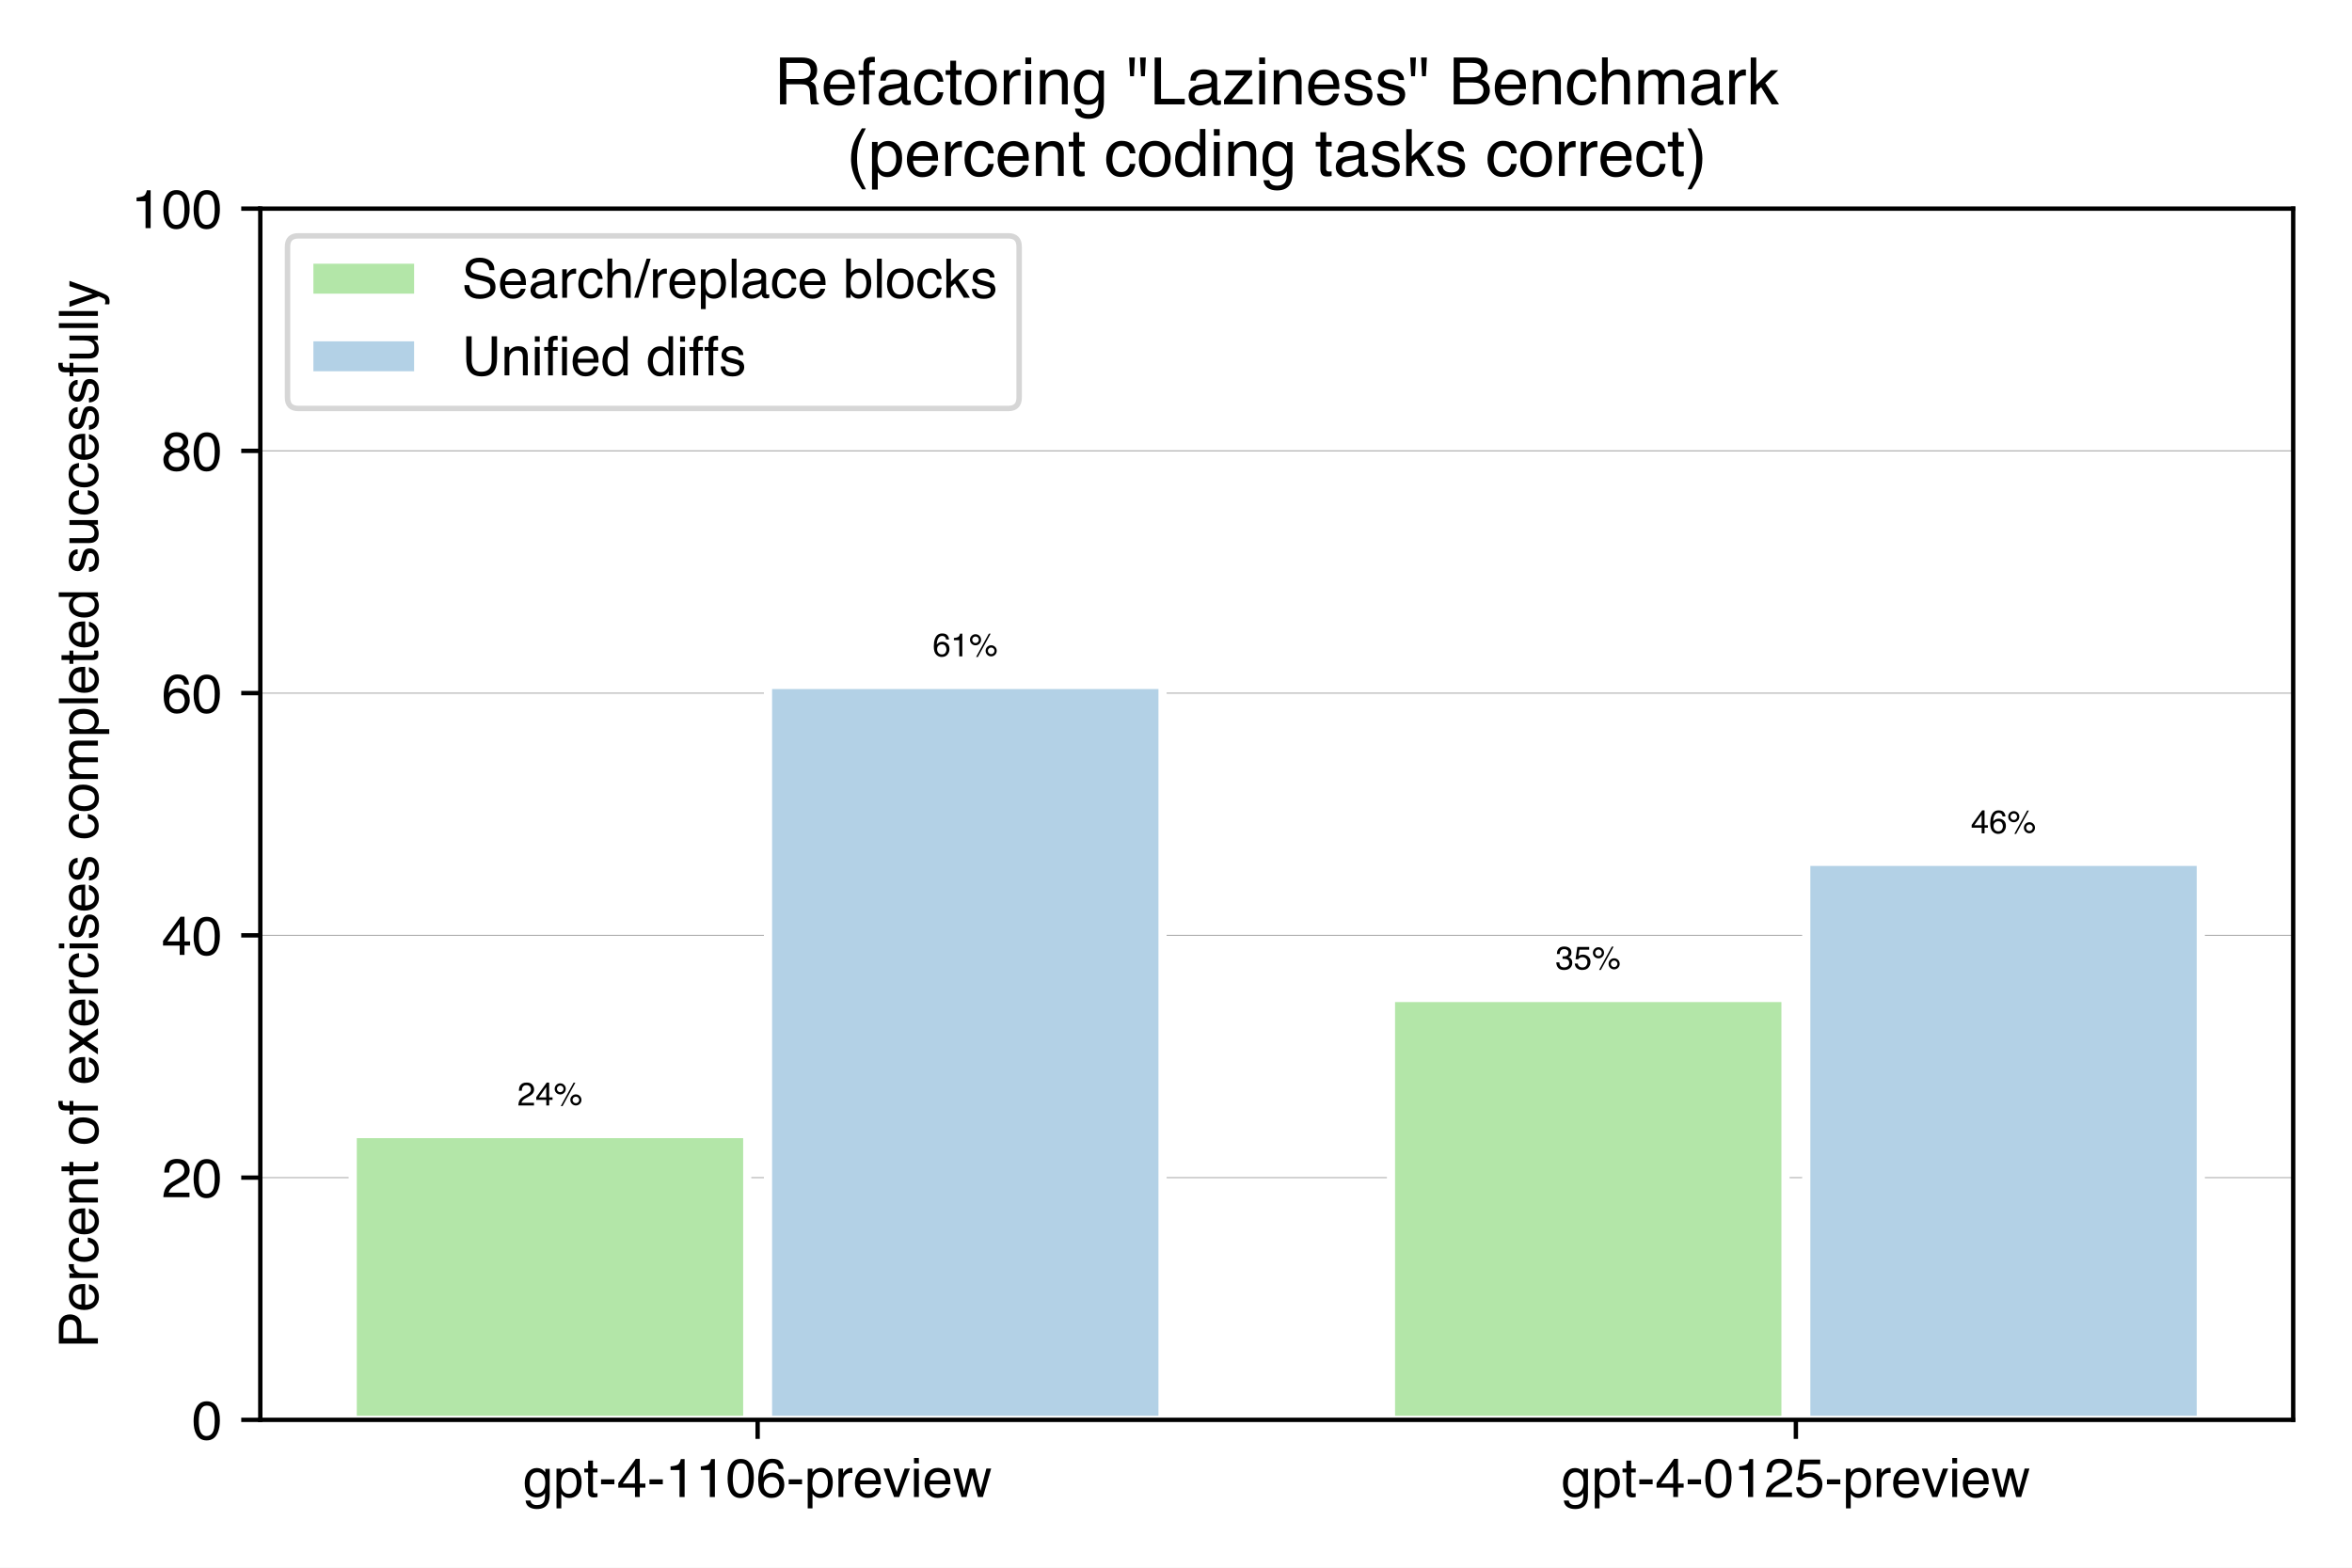
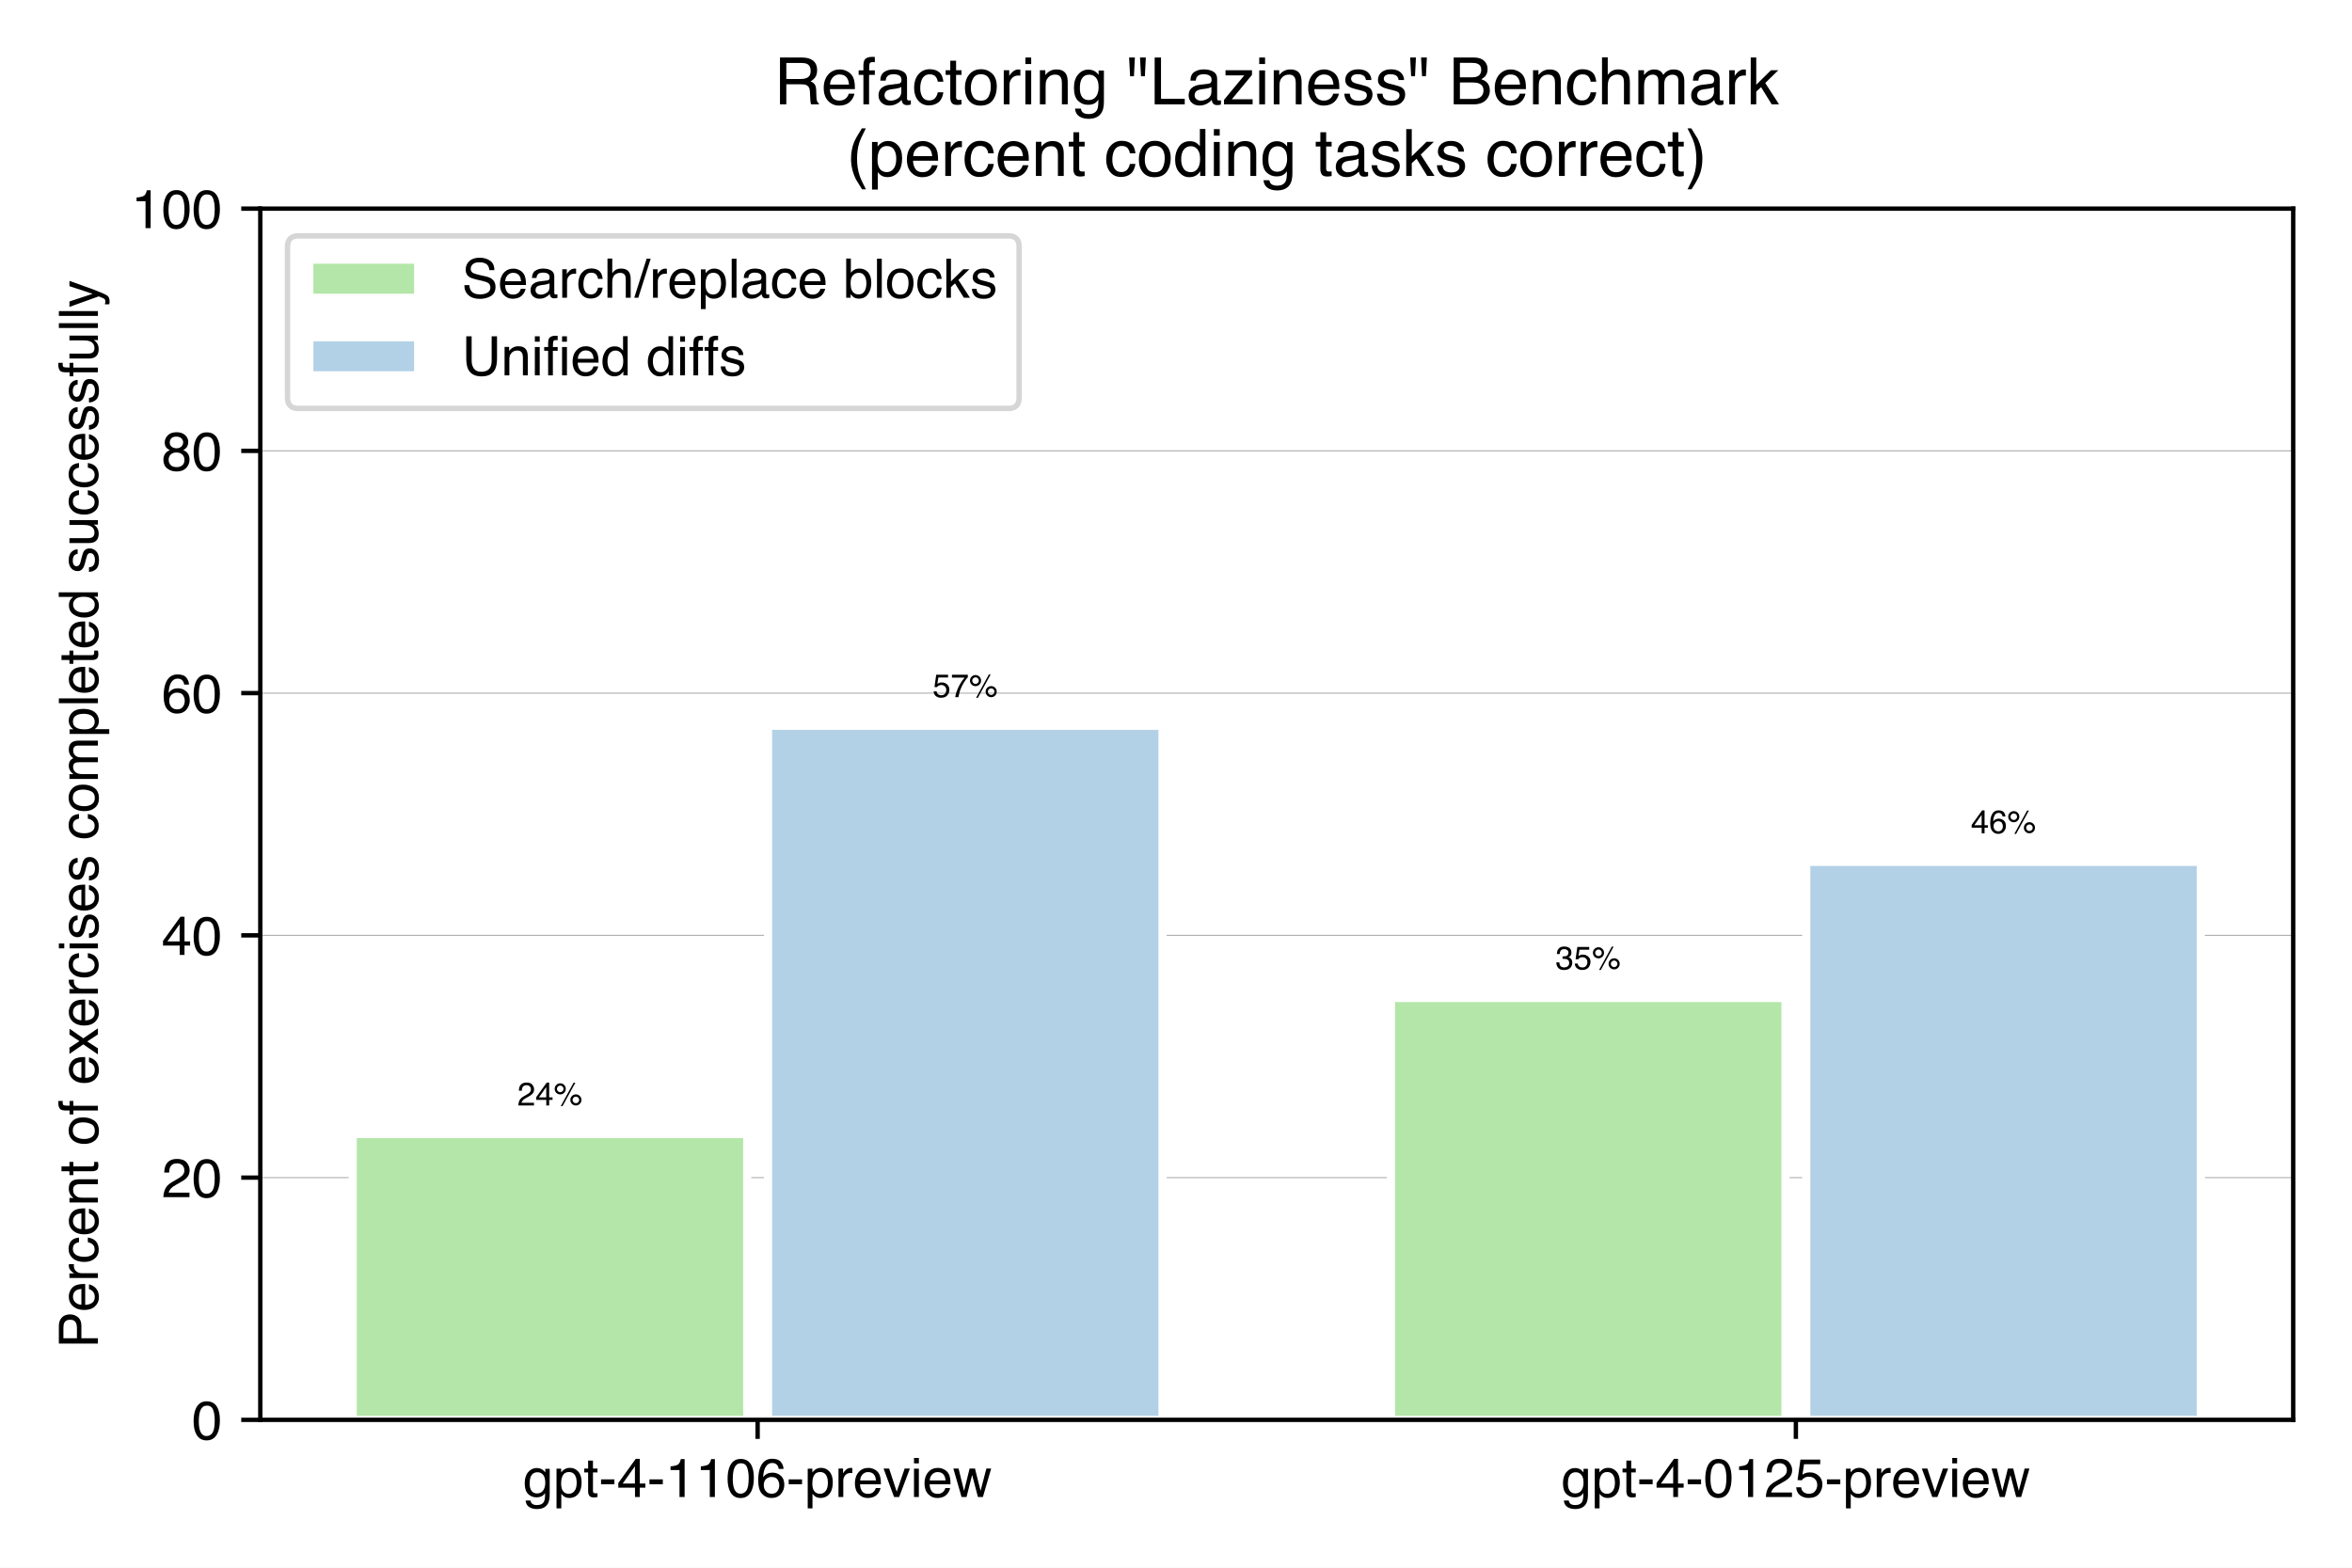
<svg xmlns="http://www.w3.org/2000/svg" xmlns:xlink="http://www.w3.org/1999/xlink" width="432pt" height="288pt" viewBox="0 0 432 288" version="1.1">
  <defs>
    <style type="text/css">*{stroke-linejoin: round; stroke-linecap: butt}</style>
  </defs>
  <g id="figure_1">
    <g id="patch_1">
      <path d="M 0 288  L 432 288  L 432 0  L 0 0  z " style="fill: #ffffff" />
    </g>
    <g id="axes_1">
      <g id="patch_2">
        <path d="M 47.81 260.84  L 421.2 260.84  L 421.2 38.328  L 47.81 38.328  z " style="fill: #ffffff" />
      </g>
      <g id="matplotlib.axis_1">
        <g id="xtick_1">
          <g id="line2d_1">
            <defs>
-               <path id="m43cb5b0461" d="M 0 0  L 0 3.5  " style="stroke: #000000; stroke-width: 0.8" />
+               <path id="m6b24ac4816" d="M 0 0  L 0 3.5  " style="stroke: #000000; stroke-width: 0.8" />
            </defs>
            <g>
-               <use xlink:href="#m43cb5b0461" x="139.155" y="260.84" style="stroke: #000000; stroke-width: 0.8" />
+               <use xlink:href="#m6b24ac4816" x="139.155" y="260.84" style="stroke: #000000; stroke-width: 0.8" />
            </g>
          </g>
          <g id="text_1">
            <g transform="translate(96.08015 275.0134) scale(0.1 -0.1)">
              <defs>
                <path id="Helvetica-67" d="M 1594 3406  Q 1988 3406 2281 3213  Q 2441 3103 2606 2894  L 2606 3316  L 3125 3316  L 3125 272  Q 3125 -366 2938 -734  Q 2588 -1416 1616 -1416  Q 1075 -1416 706 -1173  Q 338 -931 294 -416  L 866 -416  Q 906 -641 1028 -763  Q 1219 -950 1628 -950  Q 2275 -950 2475 -494  Q 2594 -225 2584 466  Q 2416 209 2178 84  Q 1941 -41 1550 -41  Q 1006 -41 598 345  Q 191 731 191 1622  Q 191 2463 602 2934  Q 1013 3406 1594 3406  z M 2606 1688  Q 2606 2309 2350 2609  Q 2094 2909 1697 2909  Q 1103 2909 884 2353  Q 769 2056 769 1575  Q 769 1009 998 714  Q 1228 419 1616 419  Q 2222 419 2469 966  Q 2606 1275 2606 1688  z M 1659 3428  L 1659 3428  z " transform="scale(0.015625)" />
                <path id="Helvetica-70" d="M 1825 378  Q 2219 378 2480 708  Q 2741 1038 2741 1694  Q 2741 2094 2625 2381  Q 2406 2934 1825 2934  Q 1241 2934 1025 2350  Q 909 2038 909 1556  Q 909 1169 1025 897  Q 1244 378 1825 378  z M 369 3331  L 916 3331  L 916 2888  Q 1084 3116 1284 3241  Q 1569 3428 1953 3428  Q 2522 3428 2919 2992  Q 3316 2556 3316 1747  Q 3316 653 2744 184  Q 2381 -113 1900 -113  Q 1522 -113 1266 53  Q 1116 147 931 375  L 931 -1334  L 369 -1334  L 369 3331  z " transform="scale(0.015625)" />
                <path id="Helvetica-74" d="M 525 4281  L 1094 4281  L 1094 3347  L 1628 3347  L 1628 2888  L 1094 2888  L 1094 703  Q 1094 528 1213 469  Q 1278 434 1431 434  Q 1472 434 1519 436  Q 1566 438 1628 444  L 1628 0  Q 1531 -28 1426 -40  Q 1322 -53 1200 -53  Q 806 -53 665 148  Q 525 350 525 672  L 525 2888  L 72 2888  L 72 3347  L 525 3347  L 525 4281  z " transform="scale(0.015625)" />
                <path id="Helvetica-2d" d="M 266 2072  L 1834 2072  L 1834 1494  L 266 1494  L 266 2072  z " transform="scale(0.015625)" />
                <path id="Helvetica-34" d="M 2116 1584  L 2116 3613  L 681 1584  L 2116 1584  z M 2125 0  L 2125 1094  L 163 1094  L 163 1644  L 2213 4488  L 2688 4488  L 2688 1584  L 3347 1584  L 3347 1094  L 2688 1094  L 2688 0  L 2125 0  z " transform="scale(0.015625)" />
                <path id="Helvetica-31" d="M 613 3169  L 613 3600  Q 1222 3659 1462 3798  Q 1703 3938 1822 4456  L 2266 4456  L 2266 0  L 1666 0  L 1666 3169  L 613 3169  z " transform="scale(0.015625)" />
                <path id="Helvetica-30" d="M 1731 4475  Q 2600 4475 2988 3759  Q 3288 3206 3288 2244  Q 3288 1331 3016 734  Q 2622 -122 1728 -122  Q 922 -122 528 578  Q 200 1163 200 2147  Q 200 2909 397 3456  Q 766 4475 1731 4475  z M 1725 391  Q 2163 391 2422 778  Q 2681 1166 2681 2222  Q 2681 2984 2493 3476  Q 2306 3969 1766 3969  Q 1269 3969 1039 3501  Q 809 3034 809 2125  Q 809 1441 956 1025  Q 1181 391 1725 391  z " transform="scale(0.015625)" />
                <path id="Helvetica-36" d="M 1872 4494  Q 2622 4494 2917 4105  Q 3213 3716 3213 3303  L 2656 3303  Q 2606 3569 2497 3719  Q 2294 4000 1881 4000  Q 1409 4000 1131 3564  Q 853 3128 822 2316  Q 1016 2600 1309 2741  Q 1578 2866 1909 2866  Q 2472 2866 2890 2506  Q 3309 2147 3309 1434  Q 3309 825 2912 354  Q 2516 -116 1781 -116  Q 1153 -116 697 361  Q 241 838 241 1966  Q 241 2800 444 3381  Q 834 4494 1872 4494  z M 1831 384  Q 2275 384 2495 682  Q 2716 981 2716 1388  Q 2716 1731 2519 2042  Q 2322 2353 1803 2353  Q 1441 2353 1167 2112  Q 894 1872 894 1388  Q 894 963 1142 673  Q 1391 384 1831 384  z " transform="scale(0.015625)" />
                <path id="Helvetica-72" d="M 428 3347  L 963 3347  L 963 2769  Q 1028 2938 1284 3180  Q 1541 3422 1875 3422  Q 1891 3422 1928 3419  Q 1966 3416 2056 3406  L 2056 2813  Q 2006 2822 1964 2825  Q 1922 2828 1872 2828  Q 1447 2828 1219 2554  Q 991 2281 991 1925  L 991 0  L 428 0  L 428 3347  z " transform="scale(0.015625)" />
                <path id="Helvetica-65" d="M 1806 3422  Q 2163 3422 2497 3255  Q 2831 3088 3006 2822  Q 3175 2569 3231 2231  Q 3281 2000 3281 1494  L 828 1494  Q 844 984 1069 676  Q 1294 369 1766 369  Q 2206 369 2469 659  Q 2619 828 2681 1050  L 3234 1050  Q 3213 866 3089 639  Q 2966 413 2813 269  Q 2556 19 2178 -69  Q 1975 -119 1719 -119  Q 1094 -119 659 336  Q 225 791 225 1609  Q 225 2416 662 2919  Q 1100 3422 1806 3422  z M 2703 1941  Q 2669 2306 2544 2525  Q 2313 2931 1772 2931  Q 1384 2931 1121 2651  Q 859 2372 844 1941  L 2703 1941  z M 1753 3428  L 1753 3428  z " transform="scale(0.015625)" />
                <path id="Helvetica-76" d="M 688 3347  L 1581 622  L 2516 3347  L 3131 3347  L 1869 0  L 1269 0  L 34 3347  L 688 3347  z " transform="scale(0.015625)" />
                <path id="Helvetica-69" d="M 413 3331  L 984 3331  L 984 0  L 413 0  L 413 3331  z M 413 4591  L 984 4591  L 984 3953  L 413 3953  L 413 4591  z " transform="scale(0.015625)" />
                <path id="Helvetica-77" d="M 672 3347  L 1316 709  L 1969 3347  L 2600 3347  L 3256 725  L 3941 3347  L 4503 3347  L 3531 0  L 2947 0  L 2266 2591  L 1606 0  L 1022 0  L 56 3347  L 672 3347  z " transform="scale(0.015625)" />
              </defs>
              <use xlink:href="#Helvetica-67" />
              <use xlink:href="#Helvetica-70" x="55.615" />
              <use xlink:href="#Helvetica-74" x="111.23" />
              <use xlink:href="#Helvetica-2d" x="139.014" />
              <use xlink:href="#Helvetica-34" x="172.314" />
              <use xlink:href="#Helvetica-2d" x="227.93" />
              <use xlink:href="#Helvetica-31" x="261.23" />
              <use xlink:href="#Helvetica-31" x="316.846" />
              <use xlink:href="#Helvetica-30" x="372.461" />
              <use xlink:href="#Helvetica-36" x="428.076" />
              <use xlink:href="#Helvetica-2d" x="483.691" />
              <use xlink:href="#Helvetica-70" x="516.992" />
              <use xlink:href="#Helvetica-72" x="572.607" />
              <use xlink:href="#Helvetica-65" x="605.908" />
              <use xlink:href="#Helvetica-76" x="661.523" />
              <use xlink:href="#Helvetica-69" x="711.523" />
              <use xlink:href="#Helvetica-65" x="733.74" />
              <use xlink:href="#Helvetica-77" x="789.355" />
            </g>
          </g>
        </g>
        <g id="xtick_2">
          <g id="line2d_2">
            <g>
-               <use xlink:href="#m43cb5b0461" x="329.855" y="260.84" style="stroke: #000000; stroke-width: 0.8" />
+               <use xlink:href="#m6b24ac4816" x="329.855" y="260.84" style="stroke: #000000; stroke-width: 0.8" />
            </g>
          </g>
          <g id="text_2">
            <g transform="translate(286.7798 275.0134) scale(0.1 -0.1)">
              <defs>
                <path id="Helvetica-32" d="M 200 0  Q 231 578 439 1006  Q 647 1434 1250 1784  L 1850 2131  Q 2253 2366 2416 2531  Q 2672 2791 2672 3125  Q 2672 3516 2437 3745  Q 2203 3975 1813 3975  Q 1234 3975 1013 3538  Q 894 3303 881 2888  L 309 2888  Q 319 3472 525 3841  Q 891 4491 1816 4491  Q 2584 4491 2939 4075  Q 3294 3659 3294 3150  Q 3294 2613 2916 2231  Q 2697 2009 2131 1694  L 1703 1456  Q 1397 1288 1222 1134  Q 909 863 828 531  L 3272 531  L 3272 0  L 200 0  z " transform="scale(0.015625)" />
                <path id="Helvetica-35" d="M 791 1141  Q 847 659 1238 475  Q 1438 381 1700 381  Q 2200 381 2440 700  Q 2681 1019 2681 1406  Q 2681 1875 2395 2131  Q 2109 2388 1709 2388  Q 1419 2388 1211 2275  Q 1003 2163 856 1963  L 369 1991  L 709 4400  L 3034 4400  L 3034 3856  L 1131 3856  L 941 2613  Q 1097 2731 1238 2791  Q 1488 2894 1816 2894  Q 2431 2894 2859 2497  Q 3288 2100 3288 1491  Q 3288 856 2895 371  Q 2503 -113 1644 -113  Q 1097 -113 676 195  Q 256 503 206 1141  L 791 1141  z " transform="scale(0.015625)" />
              </defs>
              <use xlink:href="#Helvetica-67" />
              <use xlink:href="#Helvetica-70" x="55.615" />
              <use xlink:href="#Helvetica-74" x="111.23" />
              <use xlink:href="#Helvetica-2d" x="139.014" />
              <use xlink:href="#Helvetica-34" x="172.314" />
              <use xlink:href="#Helvetica-2d" x="227.93" />
              <use xlink:href="#Helvetica-30" x="261.23" />
              <use xlink:href="#Helvetica-31" x="316.846" />
              <use xlink:href="#Helvetica-32" x="372.461" />
              <use xlink:href="#Helvetica-35" x="428.076" />
              <use xlink:href="#Helvetica-2d" x="483.691" />
              <use xlink:href="#Helvetica-70" x="516.992" />
              <use xlink:href="#Helvetica-72" x="572.607" />
              <use xlink:href="#Helvetica-65" x="605.908" />
              <use xlink:href="#Helvetica-76" x="661.523" />
              <use xlink:href="#Helvetica-69" x="711.523" />
              <use xlink:href="#Helvetica-65" x="733.74" />
              <use xlink:href="#Helvetica-77" x="789.355" />
            </g>
          </g>
        </g>
      </g>
      <g id="matplotlib.axis_2">
        <g id="ytick_1">
          <g id="line2d_3">
-             <path d="M 47.81 260.84  L 421.2 260.84  " clip-path="url(#p49585f7fec)" style="fill: none; stroke: #b0b0b0; stroke-width: 0.2; stroke-linecap: square" />
+             <path d="M 47.81 260.84  L 421.2 260.84  " clip-path="url(#pcfa246b90d)" style="fill: none; stroke: #b0b0b0; stroke-width: 0.2; stroke-linecap: square" />
          </g>
          <g id="line2d_4">
            <defs>
-               <path id="m2564d01116" d="M 0 0  L -3.5 0  " style="stroke: #000000; stroke-width: 0.8" />
+               <path id="m3377b9d7ee" d="M 0 0  L -3.5 0  " style="stroke: #000000; stroke-width: 0.8" />
            </defs>
            <g>
-               <use xlink:href="#m2564d01116" x="47.81" y="260.84" style="stroke: #000000; stroke-width: 0.8" />
+               <use xlink:href="#m3377b9d7ee" x="47.81" y="260.84" style="stroke: #000000; stroke-width: 0.8" />
            </g>
          </g>
          <g id="text_3">
            <g transform="translate(35.24906 264.4267) scale(0.1 -0.1)">
              <use xlink:href="#Helvetica-30" />
            </g>
          </g>
        </g>
        <g id="ytick_2">
          <g id="line2d_5">
-             <path d="M 47.81 216.338  L 421.2 216.338  " clip-path="url(#p49585f7fec)" style="fill: none; stroke: #b0b0b0; stroke-width: 0.2; stroke-linecap: square" />
+             <path d="M 47.81 216.338  L 421.2 216.338  " clip-path="url(#pcfa246b90d)" style="fill: none; stroke: #b0b0b0; stroke-width: 0.2; stroke-linecap: square" />
          </g>
          <g id="line2d_6">
            <g>
-               <use xlink:href="#m2564d01116" x="47.81" y="216.338" style="stroke: #000000; stroke-width: 0.8" />
+               <use xlink:href="#m3377b9d7ee" x="47.81" y="216.338" style="stroke: #000000; stroke-width: 0.8" />
            </g>
          </g>
          <g id="text_4">
            <g transform="translate(29.68812 219.9243) scale(0.1 -0.1)">
              <use xlink:href="#Helvetica-32" />
              <use xlink:href="#Helvetica-30" x="55.615" />
            </g>
          </g>
        </g>
        <g id="ytick_3">
          <g id="line2d_7">
-             <path d="M 47.81 171.835  L 421.2 171.835  " clip-path="url(#p49585f7fec)" style="fill: none; stroke: #b0b0b0; stroke-width: 0.2; stroke-linecap: square" />
+             <path d="M 47.81 171.835  L 421.2 171.835  " clip-path="url(#pcfa246b90d)" style="fill: none; stroke: #b0b0b0; stroke-width: 0.2; stroke-linecap: square" />
          </g>
          <g id="line2d_8">
            <g>
-               <use xlink:href="#m2564d01116" x="47.81" y="171.835" style="stroke: #000000; stroke-width: 0.8" />
+               <use xlink:href="#m3377b9d7ee" x="47.81" y="171.835" style="stroke: #000000; stroke-width: 0.8" />
            </g>
          </g>
          <g id="text_5">
            <g transform="translate(29.68812 175.4219) scale(0.1 -0.1)">
              <use xlink:href="#Helvetica-34" />
              <use xlink:href="#Helvetica-30" x="55.615" />
            </g>
          </g>
        </g>
        <g id="ytick_4">
          <g id="line2d_9">
-             <path d="M 47.81 127.333  L 421.2 127.333  " clip-path="url(#p49585f7fec)" style="fill: none; stroke: #b0b0b0; stroke-width: 0.2; stroke-linecap: square" />
+             <path d="M 47.81 127.333  L 421.2 127.333  " clip-path="url(#pcfa246b90d)" style="fill: none; stroke: #b0b0b0; stroke-width: 0.2; stroke-linecap: square" />
          </g>
          <g id="line2d_10">
            <g>
-               <use xlink:href="#m2564d01116" x="47.81" y="127.333" style="stroke: #000000; stroke-width: 0.8" />
+               <use xlink:href="#m3377b9d7ee" x="47.81" y="127.333" style="stroke: #000000; stroke-width: 0.8" />
            </g>
          </g>
          <g id="text_6">
            <g transform="translate(29.68812 130.9195) scale(0.1 -0.1)">
              <use xlink:href="#Helvetica-36" />
              <use xlink:href="#Helvetica-30" x="55.615" />
            </g>
          </g>
        </g>
        <g id="ytick_5">
          <g id="line2d_11">
-             <path d="M 47.81 82.83  L 421.2 82.83  " clip-path="url(#p49585f7fec)" style="fill: none; stroke: #b0b0b0; stroke-width: 0.2; stroke-linecap: square" />
+             <path d="M 47.81 82.83  L 421.2 82.83  " clip-path="url(#pcfa246b90d)" style="fill: none; stroke: #b0b0b0; stroke-width: 0.2; stroke-linecap: square" />
          </g>
          <g id="line2d_12">
            <g>
-               <use xlink:href="#m2564d01116" x="47.81" y="82.83" style="stroke: #000000; stroke-width: 0.8" />
+               <use xlink:href="#m3377b9d7ee" x="47.81" y="82.83" style="stroke: #000000; stroke-width: 0.8" />
            </g>
          </g>
          <g id="text_7">
            <g transform="translate(29.68812 86.41712) scale(0.1 -0.1)">
              <defs>
                <path id="Helvetica-38" d="M 1741 2600  Q 2113 2600 2322 2808  Q 2531 3016 2531 3303  Q 2531 3553 2331 3762  Q 2131 3972 1722 3972  Q 1316 3972 1134 3762  Q 953 3553 953 3272  Q 953 2956 1187 2778  Q 1422 2600 1741 2600  z M 1775 384  Q 2166 384 2423 595  Q 2681 806 2681 1225  Q 2681 1659 2415 1884  Q 2150 2109 1734 2109  Q 1331 2109 1076 1879  Q 822 1650 822 1244  Q 822 894 1055 639  Q 1288 384 1775 384  z M 975 2384  Q 741 2484 609 2619  Q 363 2869 363 3269  Q 363 3769 725 4128  Q 1088 4488 1753 4488  Q 2397 4488 2762 4148  Q 3128 3809 3128 3356  Q 3128 2938 2916 2678  Q 2797 2531 2547 2391  Q 2825 2263 2984 2097  Q 3281 1784 3281 1284  Q 3281 694 2884 283  Q 2488 -128 1763 -128  Q 1109 -128 657 226  Q 206 581 206 1256  Q 206 1653 400 1942  Q 594 2231 975 2384  z " transform="scale(0.015625)" />
              </defs>
              <use xlink:href="#Helvetica-38" />
              <use xlink:href="#Helvetica-30" x="55.615" />
            </g>
          </g>
        </g>
        <g id="ytick_6">
          <g id="line2d_13">
-             <path d="M 47.81 38.328  L 421.2 38.328  " clip-path="url(#p49585f7fec)" style="fill: none; stroke: #b0b0b0; stroke-width: 0.2; stroke-linecap: square" />
+             <path d="M 47.81 38.328  L 421.2 38.328  " clip-path="url(#pcfa246b90d)" style="fill: none; stroke: #b0b0b0; stroke-width: 0.2; stroke-linecap: square" />
          </g>
          <g id="line2d_14">
            <g>
-               <use xlink:href="#m2564d01116" x="47.81" y="38.328" style="stroke: #000000; stroke-width: 0.8" />
+               <use xlink:href="#m3377b9d7ee" x="47.81" y="38.328" style="stroke: #000000; stroke-width: 0.8" />
            </g>
          </g>
          <g id="text_8">
            <g transform="translate(24.12719 41.91472) scale(0.1 -0.1)">
              <use xlink:href="#Helvetica-31" />
              <use xlink:href="#Helvetica-30" x="55.615" />
              <use xlink:href="#Helvetica-30" x="111.23" />
            </g>
          </g>
        </g>
        <g id="text_9">
          <g transform="translate(17.98344 247.677) rotate(-90) scale(0.1 -0.1)">
            <defs>
              <path id="Helvetica-50" d="M 547 4591  L 2613 4591  Q 3225 4591 3600 4245  Q 3975 3900 3975 3275  Q 3975 2738 3640 2339  Q 3306 1941 2613 1941  L 1169 1941  L 1169 0  L 547 0  L 547 4591  z M 3347 3272  Q 3347 3778 2972 3959  Q 2766 4056 2406 4056  L 1169 4056  L 1169 2466  L 2406 2466  Q 2825 2466 3086 2644  Q 3347 2822 3347 3272  z " transform="scale(0.015625)" />
              <path id="Helvetica-63" d="M 1703 3444  Q 2269 3444 2623 3169  Q 2978 2894 3050 2222  L 2503 2222  Q 2453 2531 2275 2736  Q 2097 2941 1703 2941  Q 1166 2941 934 2416  Q 784 2075 784 1575  Q 784 1072 996 728  Q 1209 384 1666 384  Q 2016 384 2220 598  Q 2425 813 2503 1184  L 3050 1184  Q 2956 519 2581 211  Q 2206 -97 1622 -97  Q 966 -97 575 383  Q 184 863 184 1581  Q 184 2463 612 2953  Q 1041 3444 1703 3444  z M 1616 3428  L 1616 3428  z " transform="scale(0.015625)" />
              <path id="Helvetica-6e" d="M 413 3347  L 947 3347  L 947 2872  Q 1184 3166 1450 3294  Q 1716 3422 2041 3422  Q 2753 3422 3003 2925  Q 3141 2653 3141 2147  L 3141 0  L 2569 0  L 2569 2109  Q 2569 2416 2478 2603  Q 2328 2916 1934 2916  Q 1734 2916 1606 2875  Q 1375 2806 1200 2600  Q 1059 2434 1017 2257  Q 975 2081 975 1753  L 975 0  L 413 0  L 413 3347  z M 1734 3428  L 1734 3428  z " transform="scale(0.015625)" />
              <path id="Helvetica-20" transform="scale(0.015625)" />
              <path id="Helvetica-6f" d="M 1741 363  Q 2300 363 2508 786  Q 2716 1209 2716 1728  Q 2716 2197 2566 2491  Q 2328 2953 1747 2953  Q 1231 2953 997 2559  Q 763 2166 763 1609  Q 763 1075 997 719  Q 1231 363 1741 363  z M 1763 3444  Q 2409 3444 2856 3012  Q 3303 2581 3303 1744  Q 3303 934 2909 406  Q 2516 -122 1688 -122  Q 997 -122 590 345  Q 184 813 184 1600  Q 184 2444 612 2944  Q 1041 3444 1763 3444  z M 1744 3428  L 1744 3428  z " transform="scale(0.015625)" />
              <path id="Helvetica-66" d="M 553 3856  Q 566 4206 675 4369  Q 872 4656 1434 4656  Q 1488 4656 1544 4653  Q 1600 4650 1672 4644  L 1672 4131  Q 1584 4138 1545 4139  Q 1506 4141 1472 4141  Q 1216 4141 1166 4008  Q 1116 3875 1116 3331  L 1672 3331  L 1672 2888  L 1109 2888  L 1109 0  L 553 0  L 553 2888  L 88 2888  L 88 3331  L 553 3331  L 553 3856  z " transform="scale(0.015625)" />
              <path id="Helvetica-78" d="M 94 3347  L 822 3347  L 1591 2169  L 2369 3347  L 3053 3331  L 1925 1716  L 3103 0  L 2384 0  L 1553 1256  L 747 0  L 34 0  L 1213 1716  L 94 3347  z " transform="scale(0.015625)" />
              <path id="Helvetica-73" d="M 747 1050  Q 772 769 888 619  Q 1100 347 1625 347  Q 1938 347 2175 483  Q 2413 619 2413 903  Q 2413 1119 2222 1231  Q 2100 1300 1741 1391  L 1294 1503  Q 866 1609 663 1741  Q 300 1969 300 2372  Q 300 2847 642 3140  Q 984 3434 1563 3434  Q 2319 3434 2653 2991  Q 2863 2709 2856 2384  L 2325 2384  Q 2309 2575 2191 2731  Q 1997 2953 1519 2953  Q 1200 2953 1036 2831  Q 872 2709 872 2509  Q 872 2291 1088 2159  Q 1213 2081 1456 2022  L 1828 1931  Q 2434 1784 2641 1647  Q 2969 1431 2969 969  Q 2969 522 2630 197  Q 2291 -128 1597 -128  Q 850 -128 539 211  Q 228 550 206 1050  L 747 1050  z M 1578 3428  L 1578 3428  z " transform="scale(0.015625)" />
              <path id="Helvetica-6d" d="M 413 3347  L 969 3347  L 969 2872  Q 1169 3119 1331 3231  Q 1609 3422 1963 3422  Q 2363 3422 2606 3225  Q 2744 3113 2856 2894  Q 3044 3163 3297 3292  Q 3550 3422 3866 3422  Q 4541 3422 4784 2934  Q 4916 2672 4916 2228  L 4916 0  L 4331 0  L 4331 2325  Q 4331 2659 4164 2784  Q 3997 2909 3756 2909  Q 3425 2909 3186 2687  Q 2947 2466 2947 1947  L 2947 0  L 2375 0  L 2375 2184  Q 2375 2525 2294 2681  Q 2166 2916 1816 2916  Q 1497 2916 1236 2669  Q 975 2422 975 1775  L 975 0  L 413 0  L 413 3347  z " transform="scale(0.015625)" />
              <path id="Helvetica-6c" d="M 428 4591  L 991 4591  L 991 0  L 428 0  L 428 4591  z " transform="scale(0.015625)" />
              <path id="Helvetica-64" d="M 769 1634  Q 769 1097 997 734  Q 1225 372 1728 372  Q 2119 372 2370 708  Q 2622 1044 2622 1672  Q 2622 2306 2362 2611  Q 2103 2916 1722 2916  Q 1297 2916 1033 2591  Q 769 2266 769 1634  z M 1616 3406  Q 2000 3406 2259 3244  Q 2409 3150 2600 2916  L 2600 4606  L 3141 4606  L 3141 0  L 2634 0  L 2634 466  Q 2438 156 2169 18  Q 1900 -119 1553 -119  Q 994 -119 584 351  Q 175 822 175 1603  Q 175 2334 548 2870  Q 922 3406 1616 3406  z " transform="scale(0.015625)" />
              <path id="Helvetica-75" d="M 975 3347  L 975 1125  Q 975 869 1056 706  Q 1206 406 1616 406  Q 2203 406 2416 931  Q 2531 1213 2531 1703  L 2531 3347  L 3094 3347  L 3094 0  L 2563 0  L 2569 494  Q 2459 303 2297 172  Q 1975 -91 1516 -91  Q 800 -91 541 388  Q 400 644 400 1072  L 400 3347  L 975 3347  z M 1747 3428  L 1747 3428  z " transform="scale(0.015625)" />
              <path id="Helvetica-79" d="M 2503 3347  L 3125 3347  Q 3006 3025 2597 1878  Q 2291 1016 2084 472  Q 1597 -809 1397 -1090  Q 1197 -1372 709 -1372  Q 591 -1372 527 -1362  Q 463 -1353 369 -1328  L 369 -816  Q 516 -856 581 -865  Q 647 -875 697 -875  Q 853 -875 926 -823  Q 1000 -772 1050 -697  Q 1066 -672 1162 -440  Q 1259 -209 1303 -97  L 66 3347  L 703 3347  L 1600 622  L 2503 3347  z M 1597 3428  L 1597 3428  z " transform="scale(0.015625)" />
            </defs>
            <use xlink:href="#Helvetica-50" />
            <use xlink:href="#Helvetica-65" x="66.699" />
            <use xlink:href="#Helvetica-72" x="122.314" />
            <use xlink:href="#Helvetica-63" x="155.615" />
            <use xlink:href="#Helvetica-65" x="205.615" />
            <use xlink:href="#Helvetica-6e" x="261.23" />
            <use xlink:href="#Helvetica-74" x="316.846" />
            <use xlink:href="#Helvetica-20" x="344.629" />
            <use xlink:href="#Helvetica-6f" x="372.412" />
            <use xlink:href="#Helvetica-66" x="428.027" />
            <use xlink:href="#Helvetica-20" x="455.811" />
            <use xlink:href="#Helvetica-65" x="483.594" />
            <use xlink:href="#Helvetica-78" x="539.209" />
            <use xlink:href="#Helvetica-65" x="589.209" />
            <use xlink:href="#Helvetica-72" x="644.824" />
            <use xlink:href="#Helvetica-63" x="678.125" />
            <use xlink:href="#Helvetica-69" x="728.125" />
            <use xlink:href="#Helvetica-73" x="750.342" />
            <use xlink:href="#Helvetica-65" x="800.342" />
            <use xlink:href="#Helvetica-73" x="855.957" />
            <use xlink:href="#Helvetica-20" x="905.957" />
            <use xlink:href="#Helvetica-63" x="933.74" />
            <use xlink:href="#Helvetica-6f" x="983.74" />
            <use xlink:href="#Helvetica-6d" x="1039.355" />
            <use xlink:href="#Helvetica-70" x="1122.656" />
            <use xlink:href="#Helvetica-6c" x="1178.271" />
            <use xlink:href="#Helvetica-65" x="1200.488" />
            <use xlink:href="#Helvetica-74" x="1256.104" />
            <use xlink:href="#Helvetica-65" x="1283.887" />
            <use xlink:href="#Helvetica-64" x="1339.502" />
            <use xlink:href="#Helvetica-20" x="1395.117" />
            <use xlink:href="#Helvetica-73" x="1422.9" />
            <use xlink:href="#Helvetica-75" x="1472.9" />
            <use xlink:href="#Helvetica-63" x="1528.516" />
            <use xlink:href="#Helvetica-63" x="1578.516" />
            <use xlink:href="#Helvetica-65" x="1628.516" />
            <use xlink:href="#Helvetica-73" x="1684.131" />
            <use xlink:href="#Helvetica-73" x="1734.131" />
            <use xlink:href="#Helvetica-66" x="1784.131" />
            <use xlink:href="#Helvetica-75" x="1811.914" />
            <use xlink:href="#Helvetica-6c" x="1867.529" />
            <use xlink:href="#Helvetica-6c" x="1889.746" />
            <use xlink:href="#Helvetica-79" x="1911.963" />
          </g>
        </g>
      </g>
      <g id="patch_3">
-         <path d="M 64.782 260.84  L 137.248 260.84  L 137.248 208.337  L 64.782 208.337  z " clip-path="url(#p49585f7fec)" style="fill: #b3e6a8; stroke: #ffffff; stroke-width: 1.5; stroke-linejoin: miter" />
+         <path d="M 64.782 260.84  L 137.248 260.84  L 137.248 208.337  L 64.782 208.337  z " clip-path="url(#pcfa246b90d)" style="fill: #b3e6a8; stroke: #ffffff; stroke-width: 1.5; stroke-linejoin: miter" />
      </g>
      <g id="patch_4">
-         <path d="M 255.482 260.84  L 327.948 260.84  L 327.948 183.336  L 255.482 183.336  z " clip-path="url(#p49585f7fec)" style="fill: #b3e6a8; stroke: #ffffff; stroke-width: 1.5; stroke-linejoin: miter" />
+         <path d="M 255.482 260.84  L 327.948 260.84  L 327.948 183.336  L 255.482 183.336  z " clip-path="url(#pcfa246b90d)" style="fill: #b3e6a8; stroke: #ffffff; stroke-width: 1.5; stroke-linejoin: miter" />
      </g>
      <g id="patch_5">
-         <path d="M 141.062 260.84  L 213.528 260.84  L 213.528 125.833  L 141.062 125.833  z " clip-path="url(#p49585f7fec)" style="fill: #b3d1e6; stroke: #ffffff; stroke-width: 1.5; stroke-linejoin: miter" />
+         <path d="M 141.062 260.84  L 213.528 260.84  L 213.528 133.333  L 141.062 133.333  z " clip-path="url(#pcfa246b90d)" style="fill: #b3d1e6; stroke: #ffffff; stroke-width: 1.5; stroke-linejoin: miter" />
      </g>
      <g id="patch_6">
-         <path d="M 331.762 260.84  L 404.228 260.84  L 404.228 158.334  L 331.762 158.334  z " clip-path="url(#p49585f7fec)" style="fill: #b3d1e6; stroke: #ffffff; stroke-width: 1.5; stroke-linejoin: miter" />
+         <path d="M 331.762 260.84  L 404.228 260.84  L 404.228 158.334  L 331.762 158.334  z " clip-path="url(#pcfa246b90d)" style="fill: #b3d1e6; stroke: #ffffff; stroke-width: 1.5; stroke-linejoin: miter" />
      </g>
      <g id="patch_7">
        <path d="M 47.81 260.84  L 47.81 38.328  " style="fill: none; stroke: #000000; stroke-width: 0.8; stroke-linejoin: miter; stroke-linecap: square" />
      </g>
      <g id="patch_8">
        <path d="M 421.2 260.84  L 421.2 38.328  " style="fill: none; stroke: #000000; stroke-width: 0.8; stroke-linejoin: miter; stroke-linecap: square" />
      </g>
      <g id="patch_9">
        <path d="M 47.81 260.84  L 421.2 260.84  " style="fill: none; stroke: #000000; stroke-width: 0.8; stroke-linejoin: miter; stroke-linecap: square" />
      </g>
      <g id="patch_10">
        <path d="M 47.81 38.328  L 421.2 38.328  " style="fill: none; stroke: #000000; stroke-width: 0.8; stroke-linejoin: miter; stroke-linecap: square" />
      </g>
      <g id="text_10">
        <g transform="translate(95.011 203.0865) scale(0.06 -0.06)">
          <defs>
            <path id="Helvetica-25" d="M 4363 2175  Q 4813 2175 5131 1856  Q 5450 1538 5450 1088  Q 5450 638 5131 319  Q 4813 0 4363 0  Q 3909 0 3590 319  Q 3272 638 3272 1088  Q 3272 1538 3590 1856  Q 3909 2175 4363 2175  z M 3909 4456  L 4256 4456  L 1753 -119  L 1406 -119  L 3909 4456  z M 1294 2606  Q 1563 2606 1752 2795  Q 1941 2984 1941 3250  Q 1941 3516 1752 3705  Q 1563 3894 1294 3894  Q 1028 3894 839 3706  Q 650 3519 650 3250  Q 650 2984 839 2795  Q 1028 2606 1294 2606  z M 1294 4341  Q 1747 4341 2065 4020  Q 2384 3700 2384 3250  Q 2384 2800 2065 2481  Q 1747 2163 1294 2163  Q 844 2163 525 2481  Q 206 2800 206 3250  Q 206 3700 525 4020  Q 844 4341 1294 4341  z M 4363 444  Q 4628 444 4817 633  Q 5006 822 5006 1088  Q 5006 1353 4817 1542  Q 4628 1731 4363 1731  Q 4094 1731 3905 1542  Q 3716 1353 3716 1088  Q 3716 822 3905 633  Q 4094 444 4363 444  z " transform="scale(0.015625)" />
          </defs>
          <use xlink:href="#Helvetica-32" />
          <use xlink:href="#Helvetica-34" x="55.615" />
          <use xlink:href="#Helvetica-25" x="111.23" />
        </g>
      </g>
      <g id="text_11">
        <g transform="translate(285.7107 178.0852) scale(0.06 -0.06)">
          <defs>
            <path id="Helvetica-33" d="M 1663 -122  Q 869 -122 511 314  Q 153 750 153 1375  L 741 1375  Q 778 941 903 744  Q 1122 391 1694 391  Q 2138 391 2406 628  Q 2675 866 2675 1241  Q 2675 1703 2392 1887  Q 2109 2072 1606 2072  Q 1550 2072 1492 2070  Q 1434 2069 1375 2066  L 1375 2563  Q 1463 2553 1522 2550  Q 1581 2547 1650 2547  Q 1966 2547 2169 2647  Q 2525 2822 2525 3272  Q 2525 3606 2287 3787  Q 2050 3969 1734 3969  Q 1172 3969 956 3594  Q 838 3388 822 3006  L 266 3006  Q 266 3506 466 3856  Q 809 4481 1675 4481  Q 2359 4481 2734 4176  Q 3109 3872 3109 3294  Q 3109 2881 2888 2625  Q 2750 2466 2531 2375  Q 2884 2278 3082 2001  Q 3281 1725 3281 1325  Q 3281 684 2859 281  Q 2438 -122 1663 -122  z " transform="scale(0.015625)" />
          </defs>
          <use xlink:href="#Helvetica-33" />
          <use xlink:href="#Helvetica-35" x="55.615" />
          <use xlink:href="#Helvetica-25" x="111.23" />
        </g>
      </g>
      <g id="text_12">
-         <g transform="translate(171.2909 120.5821) scale(0.06 -0.06)">
-           <use xlink:href="#Helvetica-36" />
-           <use xlink:href="#Helvetica-31" x="55.615" />
+         <g transform="translate(171.2909 128.0825) scale(0.06 -0.06)">
+           <defs>
+             <path id="Helvetica-37" d="M 3347 4400  L 3347 3909  Q 3131 3700 2773 3181  Q 2416 2663 2141 2063  Q 1869 1478 1728 997  Q 1638 688 1494 0  L 872 0  Q 1084 1281 1809 2550  Q 2238 3294 2709 3834  L 234 3834  L 234 4400  L 3347 4400  z " transform="scale(0.015625)" />
+           </defs>
+           <use xlink:href="#Helvetica-35" />
+           <use xlink:href="#Helvetica-37" x="55.615" />
          <use xlink:href="#Helvetica-25" x="111.23" />
        </g>
      </g>
      <g id="text_13">
        <g transform="translate(361.9906 153.0838) scale(0.06 -0.06)">
          <use xlink:href="#Helvetica-34" />
          <use xlink:href="#Helvetica-36" x="55.615" />
          <use xlink:href="#Helvetica-25" x="111.23" />
        </g>
      </g>
      <g id="text_14">
        <g transform="translate(142.2072 19.1745) scale(0.12 -0.12)">
          <defs>
            <path id="Helvetica-52" d="M 2622 2488  Q 3059 2488 3314 2663  Q 3569 2838 3569 3294  Q 3569 3784 3213 3963  Q 3022 4056 2703 4056  L 1184 4056  L 1184 2488  L 2622 2488  z M 563 4591  L 2688 4591  Q 3213 4591 3553 4438  Q 4200 4144 4200 3353  Q 4200 2941 4029 2678  Q 3859 2416 3553 2256  Q 3822 2147 3958 1969  Q 4094 1791 4109 1391  L 4131 775  Q 4141 513 4175 384  Q 4231 166 4375 103  L 4375 0  L 3613 0  Q 3581 59 3562 153  Q 3544 247 3531 516  L 3494 1281  Q 3472 1731 3159 1884  Q 2981 1969 2600 1969  L 1184 1969  L 1184 0  L 563 0  L 563 4591  z " transform="scale(0.015625)" />
            <path id="Helvetica-61" d="M 844 891  Q 844 647 1022 506  Q 1200 366 1444 366  Q 1741 366 2019 503  Q 2488 731 2488 1250  L 2488 1703  Q 2384 1638 2221 1594  Q 2059 1550 1903 1531  L 1563 1488  Q 1256 1447 1103 1359  Q 844 1213 844 891  z M 2206 2028  Q 2400 2053 2466 2191  Q 2503 2266 2503 2406  Q 2503 2694 2298 2823  Q 2094 2953 1713 2953  Q 1272 2953 1088 2716  Q 984 2584 953 2325  L 428 2325  Q 444 2944 830 3186  Q 1216 3428 1725 3428  Q 2316 3428 2684 3203  Q 3050 2978 3050 2503  L 3050 575  Q 3050 488 3086 434  Q 3122 381 3238 381  Q 3275 381 3322 386  Q 3369 391 3422 400  L 3422 -16  Q 3291 -53 3222 -62  Q 3153 -72 3034 -72  Q 2744 -72 2613 134  Q 2544 244 2516 444  Q 2344 219 2022 53  Q 1700 -113 1313 -113  Q 847 -113 551 170  Q 256 453 256 878  Q 256 1344 547 1600  Q 838 1856 1309 1916  L 2206 2028  z M 1741 3428  L 1741 3428  z " transform="scale(0.015625)" />
            <path id="Helvetica-22" d="M 1894 4591  L 1800 2753  L 1422 2753  L 1325 4591  L 1894 4591  z M 822 4591  L 731 2753  L 353 2753  L 256 4591  L 822 4591  z " transform="scale(0.015625)" />
            <path id="Helvetica-4c" d="M 488 4591  L 1109 4591  L 1109 547  L 3434 547  L 3434 0  L 488 0  L 488 4591  z " transform="scale(0.015625)" />
            <path id="Helvetica-7a" d="M 163 444  L 2147 2844  L 309 2844  L 309 3347  L 2903 3347  L 2903 2888  L 931 503  L 2963 503  L 2963 0  L 163 0  L 163 444  z M 1609 3428  L 1609 3428  z " transform="scale(0.015625)" />
            <path id="Helvetica-42" d="M 2213 2650  Q 2606 2650 2825 2759  Q 3169 2931 3169 3378  Q 3169 3828 2803 3984  Q 2597 4072 2191 4072  L 1081 4072  L 1081 2650  L 2213 2650  z M 2422 531  Q 2994 531 3238 863  Q 3391 1072 3391 1369  Q 3391 1869 2944 2050  Q 2706 2147 2316 2147  L 1081 2147  L 1081 531  L 2422 531  z M 472 4591  L 2444 4591  Q 3250 4591 3591 4109  Q 3791 3825 3791 3453  Q 3791 3019 3544 2741  Q 3416 2594 3175 2472  Q 3528 2338 3703 2169  Q 4013 1869 4013 1341  Q 4013 897 3734 538  Q 3319 0 2413 0  L 472 0  L 472 4591  z " transform="scale(0.015625)" />
            <path id="Helvetica-68" d="M 413 4606  L 975 4606  L 975 2894  Q 1175 3147 1334 3250  Q 1606 3428 2013 3428  Q 2741 3428 3000 2919  Q 3141 2641 3141 2147  L 3141 0  L 2563 0  L 2563 2109  Q 2563 2478 2469 2650  Q 2316 2925 1894 2925  Q 1544 2925 1259 2684  Q 975 2444 975 1775  L 975 0  L 413 0  L 413 4606  z " transform="scale(0.015625)" />
            <path id="Helvetica-6b" d="M 400 4591  L 941 4591  L 941 1925  L 2384 3347  L 3103 3347  L 1822 2094  L 3175 0  L 2456 0  L 1413 1688  L 941 1256  L 941 0  L 400 0  L 400 4591  z " transform="scale(0.015625)" />
          </defs>
          <use xlink:href="#Helvetica-52" />
          <use xlink:href="#Helvetica-65" x="72.217" />
          <use xlink:href="#Helvetica-66" x="127.832" />
          <use xlink:href="#Helvetica-61" x="155.615" />
          <use xlink:href="#Helvetica-63" x="211.23" />
          <use xlink:href="#Helvetica-74" x="261.23" />
          <use xlink:href="#Helvetica-6f" x="289.014" />
          <use xlink:href="#Helvetica-72" x="344.629" />
          <use xlink:href="#Helvetica-69" x="377.93" />
          <use xlink:href="#Helvetica-6e" x="400.146" />
          <use xlink:href="#Helvetica-67" x="455.762" />
          <use xlink:href="#Helvetica-20" x="511.377" />
          <use xlink:href="#Helvetica-22" x="539.16" />
          <use xlink:href="#Helvetica-4c" x="574.658" />
          <use xlink:href="#Helvetica-61" x="630.273" />
          <use xlink:href="#Helvetica-7a" x="685.889" />
          <use xlink:href="#Helvetica-69" x="735.889" />
          <use xlink:href="#Helvetica-6e" x="758.105" />
          <use xlink:href="#Helvetica-65" x="813.721" />
          <use xlink:href="#Helvetica-73" x="869.336" />
          <use xlink:href="#Helvetica-73" x="919.336" />
          <use xlink:href="#Helvetica-22" x="969.336" />
          <use xlink:href="#Helvetica-20" x="1004.834" />
          <use xlink:href="#Helvetica-42" x="1032.617" />
          <use xlink:href="#Helvetica-65" x="1099.316" />
          <use xlink:href="#Helvetica-6e" x="1154.932" />
          <use xlink:href="#Helvetica-63" x="1210.547" />
          <use xlink:href="#Helvetica-68" x="1260.547" />
          <use xlink:href="#Helvetica-6d" x="1316.162" />
          <use xlink:href="#Helvetica-61" x="1399.463" />
          <use xlink:href="#Helvetica-72" x="1455.078" />
          <use xlink:href="#Helvetica-6b" x="1488.379" />
        </g>
        <g transform="translate(155.4794 32.328) scale(0.12 -0.12)">
          <defs>
            <path id="Helvetica-28" d="M 1894 4666  Q 1403 3713 1256 3263  Q 1034 2578 1034 1681  Q 1034 775 1288 25  Q 1444 -438 1903 -1306  L 1525 -1306  Q 1069 -594 959 -397  Q 850 -200 722 138  Q 547 600 478 1125  Q 444 1397 444 1644  Q 444 2569 734 3291  Q 919 3750 1503 4666  L 1894 4666  z " transform="scale(0.015625)" />
            <path id="Helvetica-29" d="M 222 -1306  Q 719 -338 863 106  Q 1081 778 1081 1681  Q 1081 2584 828 3334  Q 672 3797 213 4666  L 591 4666  Q 1072 3897 1173 3717  Q 1275 3538 1394 3222  Q 1544 2831 1608 2450  Q 1672 2069 1672 1716  Q 1672 791 1378 66  Q 1194 -400 613 -1306  L 222 -1306  z " transform="scale(0.015625)" />
          </defs>
          <use xlink:href="#Helvetica-28" />
          <use xlink:href="#Helvetica-70" x="33.301" />
          <use xlink:href="#Helvetica-65" x="88.916" />
          <use xlink:href="#Helvetica-72" x="144.531" />
          <use xlink:href="#Helvetica-63" x="177.832" />
          <use xlink:href="#Helvetica-65" x="227.832" />
          <use xlink:href="#Helvetica-6e" x="283.447" />
          <use xlink:href="#Helvetica-74" x="339.062" />
          <use xlink:href="#Helvetica-20" x="366.846" />
          <use xlink:href="#Helvetica-63" x="394.629" />
          <use xlink:href="#Helvetica-6f" x="444.629" />
          <use xlink:href="#Helvetica-64" x="500.244" />
          <use xlink:href="#Helvetica-69" x="555.859" />
          <use xlink:href="#Helvetica-6e" x="578.076" />
          <use xlink:href="#Helvetica-67" x="633.691" />
          <use xlink:href="#Helvetica-20" x="689.307" />
          <use xlink:href="#Helvetica-74" x="717.09" />
          <use xlink:href="#Helvetica-61" x="744.873" />
          <use xlink:href="#Helvetica-73" x="800.488" />
          <use xlink:href="#Helvetica-6b" x="850.488" />
          <use xlink:href="#Helvetica-73" x="900.488" />
          <use xlink:href="#Helvetica-20" x="950.488" />
          <use xlink:href="#Helvetica-63" x="978.271" />
          <use xlink:href="#Helvetica-6f" x="1028.271" />
          <use xlink:href="#Helvetica-72" x="1083.887" />
          <use xlink:href="#Helvetica-72" x="1117.188" />
          <use xlink:href="#Helvetica-65" x="1150.488" />
          <use xlink:href="#Helvetica-63" x="1206.104" />
          <use xlink:href="#Helvetica-74" x="1256.104" />
          <use xlink:href="#Helvetica-29" x="1283.887" />
        </g>
      </g>
      <g id="legend_1">
        <g id="patch_11">
          <path d="M 54.81 75.039  L 185.188 75.039  Q 187.188 75.039 187.188 73.039  L 187.188 45.328  Q 187.188 43.328 185.188 43.328  L 54.81 43.328  Q 52.81 43.328 52.81 45.328  L 52.81 73.039  Q 52.81 75.039 54.81 75.039  z " style="fill: #ffffff; opacity: 0.8; stroke: #cccccc; stroke-linejoin: miter" />
        </g>
        <g id="patch_12">
          <path d="M 56.81 54.697  L 76.81 54.697  L 76.81 47.697  L 56.81 47.697  z " style="fill: #b3e6a8; stroke: #ffffff; stroke-width: 1.5; stroke-linejoin: miter" />
        </g>
        <g id="text_15">
          <g transform="translate(84.81 54.69675) scale(0.1 -0.1)">
            <defs>
              <path id="Helvetica-53" d="M 894 1481  Q 916 1091 1078 847  Q 1388 391 2169 391  Q 2519 391 2806 491  Q 3363 684 3363 1184  Q 3363 1559 3128 1719  Q 2891 1875 2384 1991  L 1763 2131  Q 1153 2269 900 2434  Q 463 2722 463 3294  Q 463 3913 891 4309  Q 1319 4706 2103 4706  Q 2825 4706 3329 4357  Q 3834 4009 3834 3244  L 3250 3244  Q 3203 3613 3050 3809  Q 2766 4169 2084 4169  Q 1534 4169 1293 3937  Q 1053 3706 1053 3400  Q 1053 3063 1334 2906  Q 1519 2806 2169 2656  L 2813 2509  Q 3278 2403 3531 2219  Q 3969 1897 3969 1284  Q 3969 522 3414 194  Q 2859 -134 2125 -134  Q 1269 -134 784 303  Q 300 738 309 1481  L 894 1481  z M 2150 4716  L 2150 4716  z " transform="scale(0.015625)" />
              <path id="Helvetica-2f" d="M 1456 4591  L 1931 4591  L 475 0  L 0 0  L 1456 4591  z " transform="scale(0.015625)" />
              <path id="Helvetica-62" d="M 369 4606  L 916 4606  L 916 2941  Q 1100 3181 1356 3307  Q 1613 3434 1913 3434  Q 2538 3434 2927 3004  Q 3316 2575 3316 1738  Q 3316 944 2931 419  Q 2547 -106 1866 -106  Q 1484 -106 1222 78  Q 1066 188 888 428  L 888 0  L 369 0  L 369 4606  z M 1831 391  Q 2288 391 2514 753  Q 2741 1116 2741 1709  Q 2741 2238 2514 2584  Q 2288 2931 1847 2931  Q 1463 2931 1173 2647  Q 884 2363 884 1709  Q 884 1238 1003 944  Q 1225 391 1831 391  z " transform="scale(0.015625)" />
            </defs>
            <use xlink:href="#Helvetica-53" />
            <use xlink:href="#Helvetica-65" x="66.699" />
            <use xlink:href="#Helvetica-61" x="122.314" />
            <use xlink:href="#Helvetica-72" x="177.93" />
            <use xlink:href="#Helvetica-63" x="211.23" />
            <use xlink:href="#Helvetica-68" x="261.23" />
            <use xlink:href="#Helvetica-2f" x="316.846" />
            <use xlink:href="#Helvetica-72" x="344.629" />
            <use xlink:href="#Helvetica-65" x="377.93" />
            <use xlink:href="#Helvetica-70" x="433.545" />
            <use xlink:href="#Helvetica-6c" x="489.16" />
            <use xlink:href="#Helvetica-61" x="511.377" />
            <use xlink:href="#Helvetica-63" x="566.992" />
            <use xlink:href="#Helvetica-65" x="616.992" />
            <use xlink:href="#Helvetica-20" x="672.607" />
            <use xlink:href="#Helvetica-62" x="700.391" />
            <use xlink:href="#Helvetica-6c" x="756.006" />
            <use xlink:href="#Helvetica-6f" x="778.223" />
            <use xlink:href="#Helvetica-63" x="833.838" />
            <use xlink:href="#Helvetica-6b" x="883.838" />
            <use xlink:href="#Helvetica-73" x="933.838" />
          </g>
        </g>
        <g id="patch_13">
          <path d="M 56.81 68.955  L 76.81 68.955  L 76.81 61.955  L 56.81 61.955  z " style="fill: #b3d1e6; stroke: #ffffff; stroke-width: 1.5; stroke-linejoin: miter" />
        </g>
        <g id="text_16">
          <g transform="translate(84.81 68.95456) scale(0.1 -0.1)">
            <defs>
              <path id="Helvetica-55" d="M 1163 4591  L 1163 1753  Q 1163 1253 1350 922  Q 1628 422 2288 422  Q 3078 422 3363 963  Q 3516 1256 3516 1753  L 3516 4591  L 4147 4591  L 4147 2013  Q 4147 1166 3919 709  Q 3500 -122 2338 -122  Q 1175 -122 759 709  Q 531 1166 531 2013  L 531 4591  L 1163 4591  z M 2341 4591  L 2341 4591  z " transform="scale(0.015625)" />
            </defs>
            <use xlink:href="#Helvetica-55" />
            <use xlink:href="#Helvetica-6e" x="72.217" />
            <use xlink:href="#Helvetica-69" x="127.832" />
            <use xlink:href="#Helvetica-66" x="150.049" />
            <use xlink:href="#Helvetica-69" x="177.832" />
            <use xlink:href="#Helvetica-65" x="200.049" />
            <use xlink:href="#Helvetica-64" x="255.664" />
            <use xlink:href="#Helvetica-20" x="311.279" />
            <use xlink:href="#Helvetica-64" x="339.062" />
            <use xlink:href="#Helvetica-69" x="394.678" />
            <use xlink:href="#Helvetica-66" x="416.895" />
            <use xlink:href="#Helvetica-66" x="444.678" />
            <use xlink:href="#Helvetica-73" x="472.461" />
          </g>
        </g>
      </g>
    </g>
  </g>
  <defs>
-     <clipPath id="p49585f7fec">
+     <clipPath id="pcfa246b90d">
      <rect x="47.81" y="38.328" width="373.39" height="222.512" />
    </clipPath>
  </defs>
</svg>
